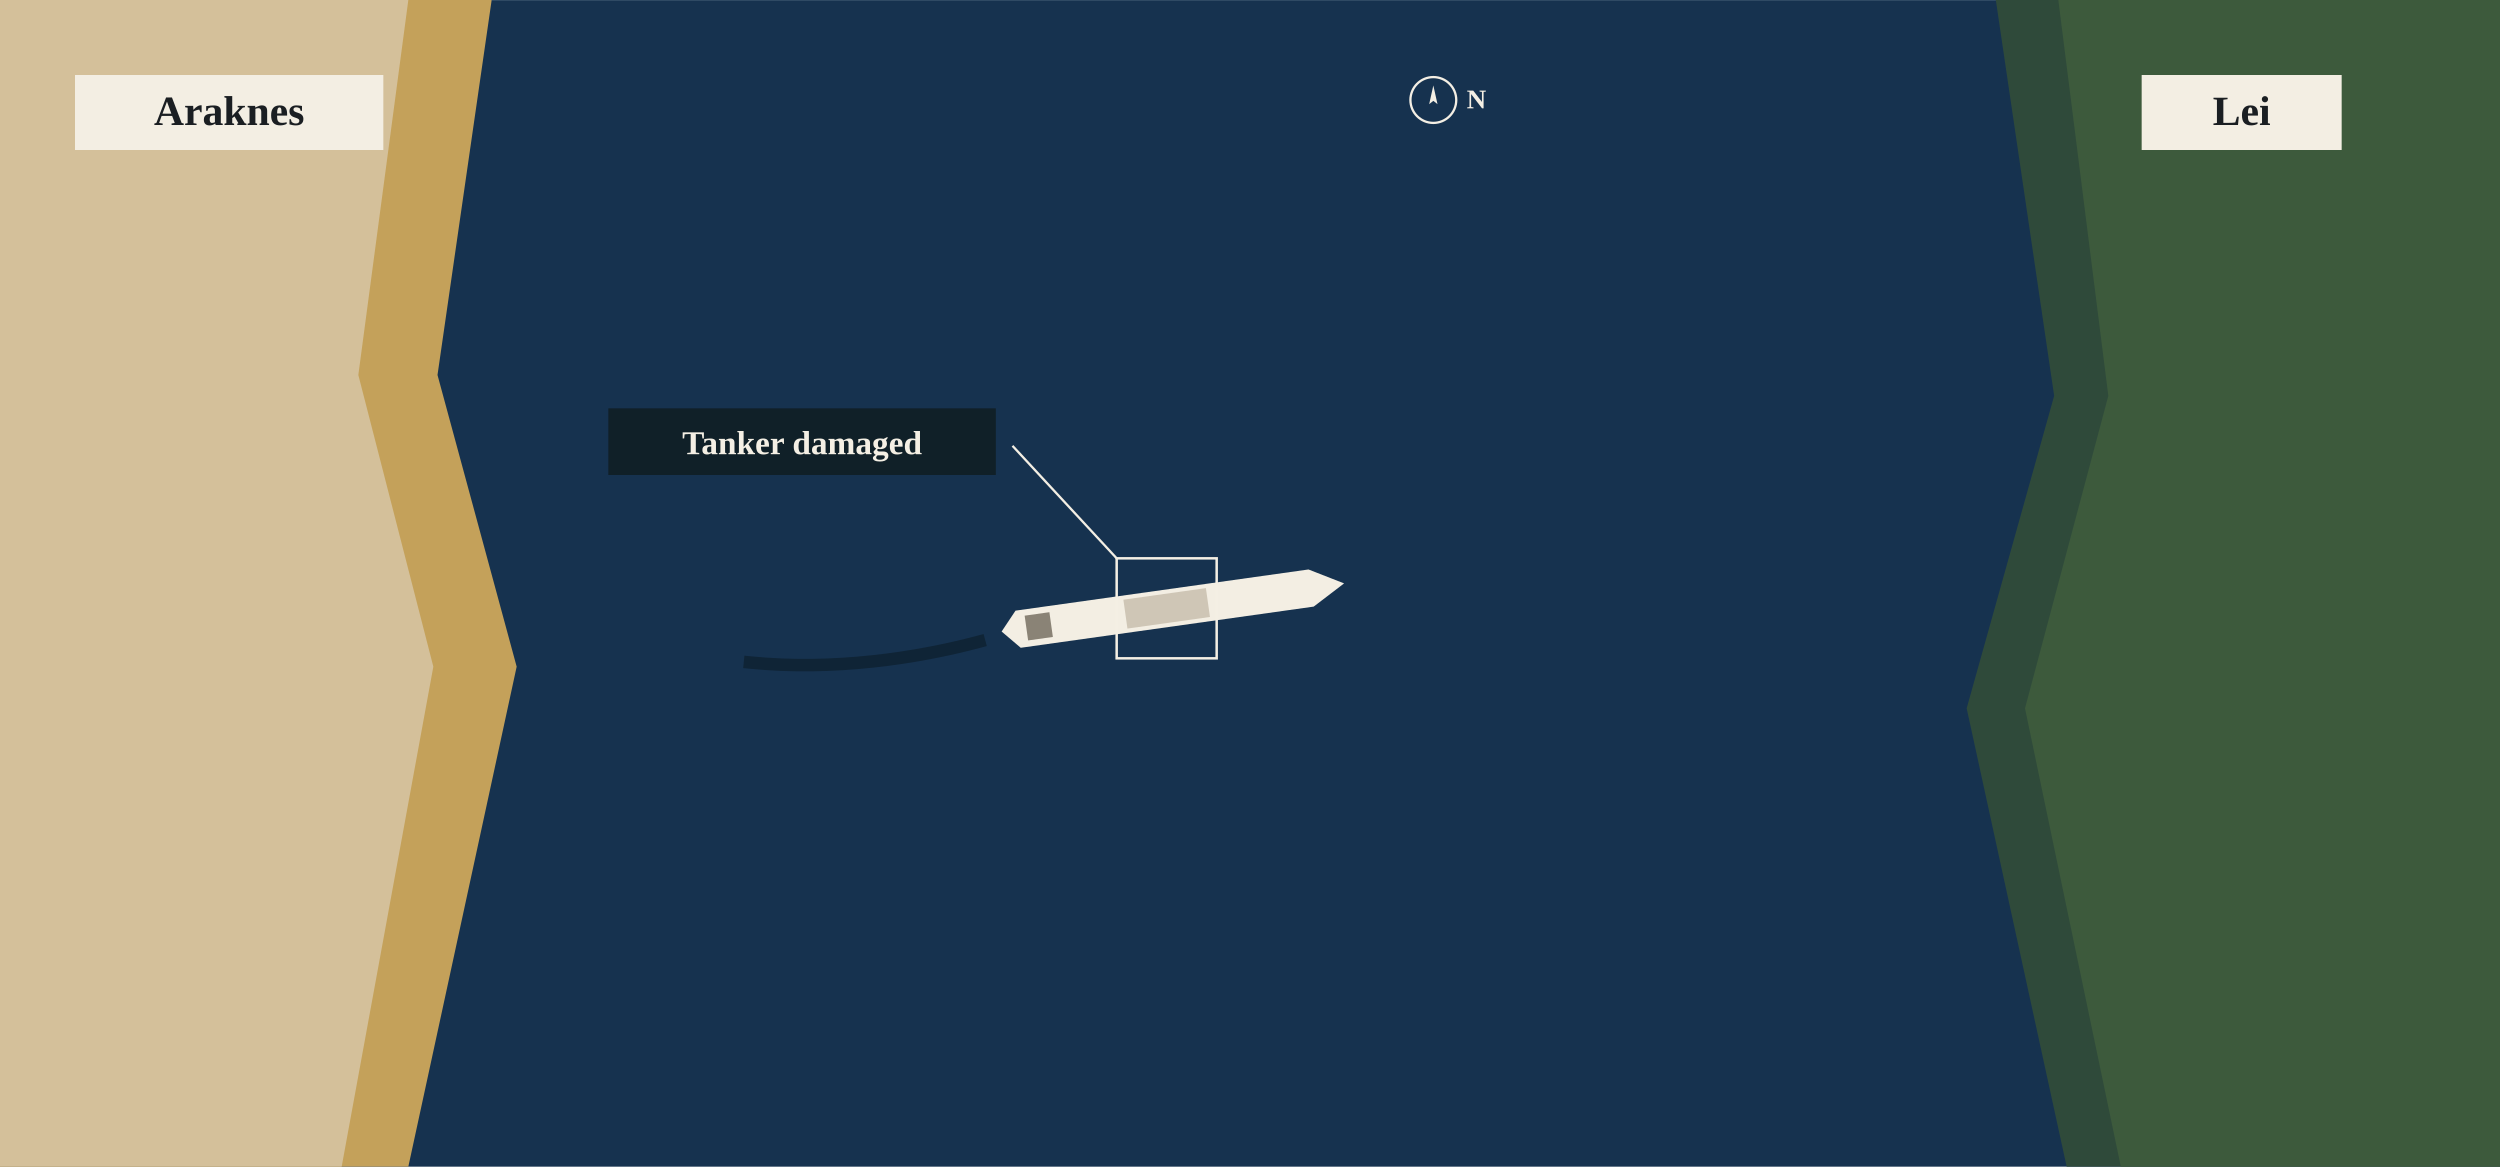
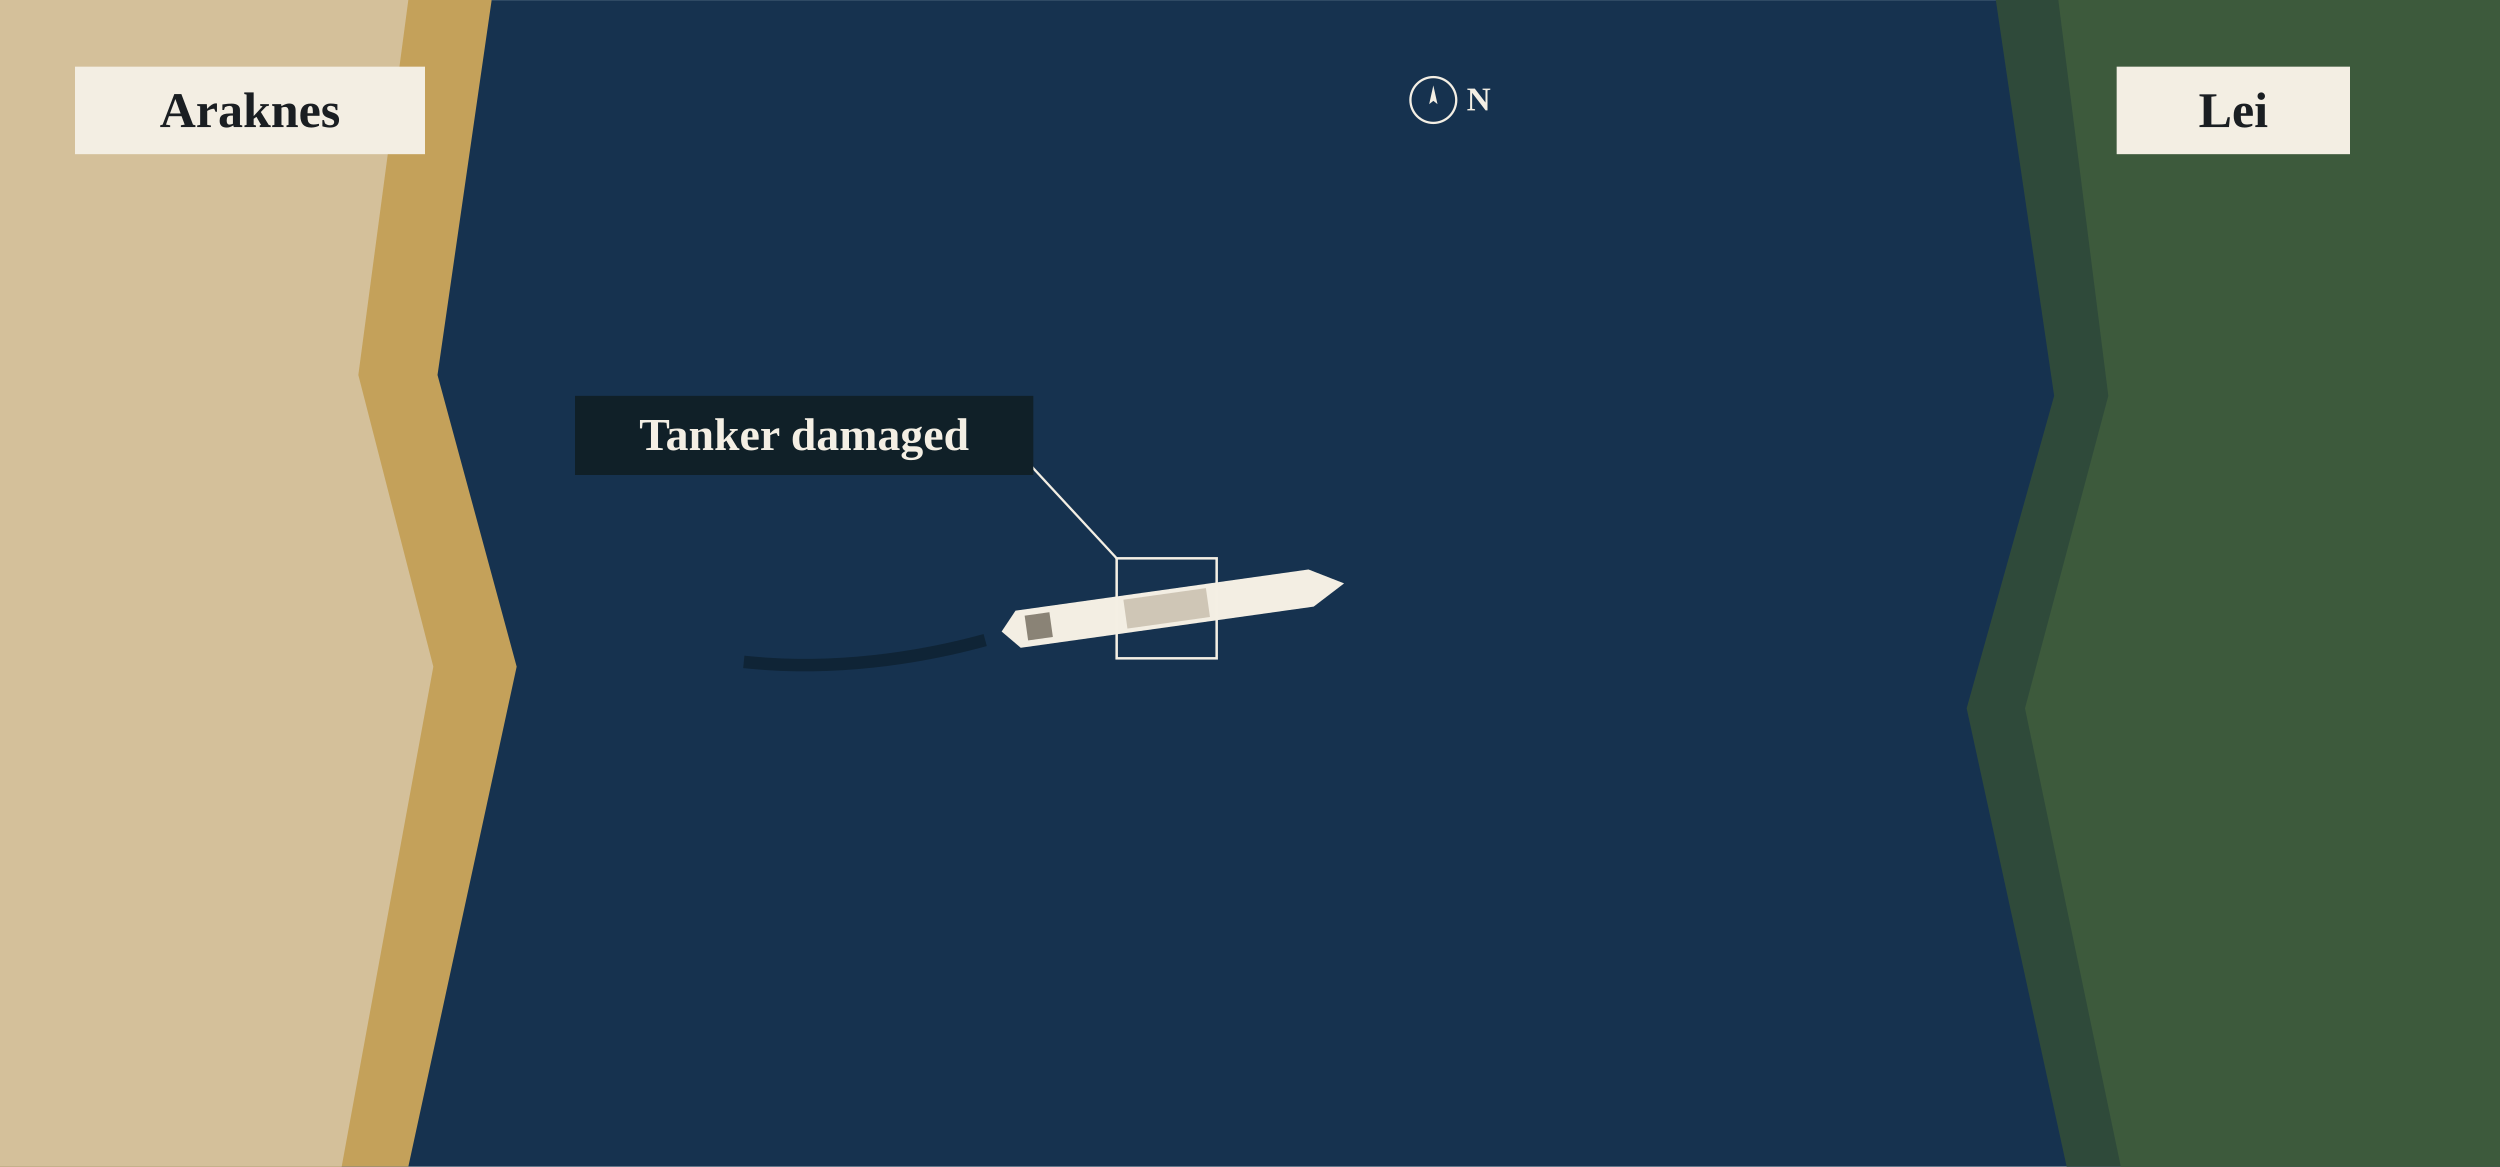
<svg xmlns="http://www.w3.org/2000/svg" viewBox="0 0 1200 560">
  <style>
  .sat-layer { display: none; }
  svg[data-beat="route"] .b-route,
  svg[data-beat="advice"] .b-route,
  svg[data-beat="advice"] .b-advice,
  svg[data-beat="upgrade"] .b-upgrade,
  svg[data-beat="second"] .b-second,
  svg[data-beat="second"] .b-read,
  svg[data-beat="acts"] .b-second,
  svg[data-beat="acts"] .b-acts,
  svg[data-beat="lei"] .b-second,
  svg[data-beat="lei"] .b-acts,
  svg[data-beat="lei"] .b-lei { display: inline; }
+   @media (prefers-reduced-motion: reduce) {
+     .sat-motion { display: none !important; }
+   }
</style>
  <defs>
    <symbol id="hull-tanker" overflow="visible">
      <path d="M-72,-9 L70,-9 L86,0 L70,9 L-72,9 L-80,0 Z" fill="#f3eee3" />
      <rect x="-20" y="-7" width="40" height="14" fill="#cfc6b6" />
      <rect x="-68" y="-6" width="12" height="12" fill="#8a8376" />
    </symbol>
    <symbol id="hull-merchant" overflow="visible">
      <path d="M-42,-7 L40,-7 L50,0 L40,7 L-42,7 L-48,0 Z" fill="#efe9dc" />
      <rect x="4" y="-5" width="16" height="10" fill="#c8c0b0" />
    </symbol>
    <symbol id="hull-navy" overflow="visible">
      <path d="M-48,-6 L46,-6 L56,0 L46,6 L-48,6 L-54,0 Z" fill="#e4e8ec" />
      <rect x="10" y="-4" width="16" height="8" fill="#1c2430" />
      <rect x="32" y="-2" width="4" height="4" fill="#7a2e2b" />
    </symbol>
  </defs>
  <rect width="1200" height="560" fill="#16324f" />
  <path d="M0 0 H236 L210 180 L248 320 L196 560 H0 Z" fill="#c4a15a" />
  <path d="M0 0 H196 L172 180 L208 320 L164 560 H0 Z" fill="#d4c09a" />
  <path d="M1200 0 H958 L986 190 L944 340 L992 560 H1200 Z" fill="#2f4a3a" />
  <path d="M1200 0 H988 L1012 190 L972 340 L1018 560 H1200 Z" fill="#3d5a3c" />
  <path d="M236 0 L958 0" stroke="#8aa0ad" stroke-width="0.6" opacity="0.35" />
-   <g transform="translate(688,48)" fill="none" stroke="#f4efe4" font-family="Source Sans 3, Liberation Sans, sans-serif" font-size="13" font-weight="700">
+   <g transform="translate(688,48)" fill="none" stroke="#f4efe4" font-family="Source Sans 3, Liberation Sans, sans-serif" font-size="16" font-weight="700">
    <circle cx="0" cy="0" r="11" stroke-width="1.1" />
    <path d="M0,-7 L2,2 L0,0.4 L-2,2 Z" fill="#f4efe4" stroke="none" />
-     <text x="16" y="4" fill="#f4efe4" stroke="none">N</text>
+     <text x="16" y="5" fill="#f4efe4" stroke="none">N</text>
  </g>
  <path d="M360,318 C400,322 440,316 470,308" fill="none" stroke="#0f2436" stroke-width="6" stroke-linecap="square" />
  <use href="#hull-tanker" transform="translate(560,292) rotate(-8)" />
  <rect x="536" y="268" width="48" height="48" fill="none" stroke="#f4efe4" stroke-width="1.2" />
  <line x1="536" y1="268" x2="486" y2="214" stroke="#f4efe4" stroke-width="1.1" />
  <g font-family="Source Sans 3, Liberation Sans, sans-serif" font-weight="700">
-     <rect x="36" y="36" width="148" height="36" fill="#f3eee3" />
-     <text x="110" y="60" text-anchor="middle" fill="#1a1e22" font-size="20">Araknes</text>
-     <rect x="1028" y="36" width="96" height="36" fill="#f3eee3" />
-     <text x="1076" y="60" text-anchor="middle" fill="#1a1e22" font-size="20">Lei</text>
-     <rect x="292" y="196" width="186" height="32" fill="#102028" />
-     <text x="385" y="218" text-anchor="middle" fill="#f4efe4" font-size="16">Tanker damaged</text>
+     <rect x="36" y="32" width="168" height="42" fill="#f3eee3" />
+     <text x="120" y="61" text-anchor="middle" fill="#1a1e22" font-size="24">Araknes</text>
+     <rect x="1016" y="32" width="112" height="42" fill="#f3eee3" />
+     <text x="1072" y="61" text-anchor="middle" fill="#1a1e22" font-size="24">Lei</text>
+     <rect x="276" y="190" width="220" height="38" fill="#102028" />
+     <text x="386" y="216" text-anchor="middle" fill="#f4efe4" font-size="22">Tanker damaged</text>
  </g>
  <g class="sat-layer b-route" font-family="Source Sans 3, Liberation Sans, sans-serif" font-weight="700">
-     <rect x="292" y="408" width="520" height="72" fill="#102028" />
-     <text x="310" y="438" fill="#f4efe4" font-size="17">Araknes says Lei meant to disrupt trade</text>
-     <text x="310" y="464" fill="#f4efe4" font-size="17">Lei says an old mine, or a breakdown</text>
+     <rect x="276" y="400" width="600" height="84" fill="#102028" />
+     <text x="296" y="434" fill="#f4efe4" font-size="21">Araknes says Lei meant to disrupt trade</text>
+     <text x="296" y="464" fill="#f4efe4" font-size="21">Lei says an old mine, or a breakdown</text>
  </g>
  <g class="sat-layer b-advice" font-family="Source Sans 3, Liberation Sans, sans-serif" font-weight="700">
    <circle cx="430" cy="150" r="10" fill="none" stroke="#f4efe4" stroke-width="1.4" />
+     <circle cx="430" cy="150" r="14" fill="none" stroke="#f4efe4" stroke-width="1.15" class="sat-motion">
+       <animate attributeName="r" values="14;46" dur="3.6s" repeatCount="indefinite" />
+       <animate attributeName="opacity" values="0.75;0" dur="3.6s" repeatCount="indefinite" />
+     </circle>
    <line x1="440" y1="158" x2="520" y2="250" stroke="#f4efe4" stroke-width="1.1" stroke-dasharray="3 5" />
-     <rect x="330" y="78" width="186" height="32" fill="#102028" />
-     <text x="423" y="100" text-anchor="middle" fill="#f4efe4" font-size="16">Asking ORACLE</text>
+     <rect x="318" y="72" width="224" height="38" fill="#102028" />
+     <text x="430" y="98" text-anchor="middle" fill="#f4efe4" font-size="21">Asking ORACLE</text>
  </g>
  <g class="sat-layer b-upgrade" font-family="Source Sans 3, Liberation Sans, sans-serif" font-weight="700">
    <g fill="none" stroke="#d9c7a2" stroke-width="1.3">
      <circle cx="470" cy="168" r="14" />
      <circle cx="700" cy="210" r="14" />
      <circle cx="620" cy="430" r="14" />
    </g>
-     <rect x="500" y="72" width="168" height="32" fill="#102028" />
-     <text x="584" y="94" text-anchor="middle" fill="#f4efe4" font-size="16">On the watch</text>
+     <g fill="none" stroke="#d9c7a2" stroke-width="1.1" class="sat-motion">
+       <circle cx="470" cy="168" r="16">
+         <animate attributeName="r" values="16;40" dur="4.4s" repeatCount="indefinite" />
+         <animate attributeName="opacity" values="0.7;0" dur="4.4s" repeatCount="indefinite" />
+       </circle>
+       <circle cx="700" cy="210" r="16">
+         <animate attributeName="r" values="16;40" dur="4.4s" begin="1.4s" repeatCount="indefinite" />
+         <animate attributeName="opacity" values="0.7;0" dur="4.4s" begin="1.4s" repeatCount="indefinite" />
+       </circle>
+       <circle cx="620" cy="430" r="16">
+         <animate attributeName="r" values="16;40" dur="4.4s" begin="2.8s" repeatCount="indefinite" />
+         <animate attributeName="opacity" values="0.7;0" dur="4.4s" begin="2.8s" repeatCount="indefinite" />
+       </circle>
+     </g>
+     <rect x="488" y="66" width="196" height="38" fill="#102028" />
+     <text x="586" y="92" text-anchor="middle" fill="#f4efe4" font-size="21">On the watch</text>
  </g>
  <g class="sat-layer b-second">
    <use href="#hull-merchant" transform="translate(820,168) rotate(-6)" />
    <rect x="798" y="146" width="44" height="44" fill="none" stroke="#f4efe4" stroke-width="1.1" stroke-dasharray="3 3" />
+     <circle cx="820" cy="168" r="22" fill="none" stroke="#f4efe4" stroke-width="1" class="sat-motion">
+       <animate attributeName="r" values="22;40" dur="3.2s" repeatCount="indefinite" />
+       <animate attributeName="opacity" values="0.7;0" dur="3.2s" repeatCount="indefinite" />
+     </circle>
    <line x1="798" y1="146" x2="730" y2="112" stroke="#f4efe4" stroke-width="1.1" />
    <g font-family="Source Sans 3, Liberation Sans, sans-serif" font-weight="700">
-       <rect x="560" y="78" width="150" height="32" fill="#102028" />
-       <text x="635" y="100" text-anchor="middle" fill="#f4efe4" font-size="16">No contact</text>
+       <rect x="548" y="72" width="176" height="38" fill="#102028" />
+       <text x="636" y="98" text-anchor="middle" fill="#f4efe4" font-size="21">No contact</text>
    </g>
  </g>
  <g class="sat-layer b-read" font-family="Source Sans 3, Liberation Sans, sans-serif" font-weight="700">
-     <rect x="292" y="408" width="320" height="66" fill="#102028" />
-     <text x="308" y="436" fill="#d9c7a2" font-size="15">ORACLE 62%</text>
-     <text x="308" y="460" fill="#f4efe4" font-size="17">Lei may target shipping</text>
+     <rect x="276" y="400" width="380" height="78" fill="#102028" />
+     <text x="296" y="432" fill="#d9c7a2" font-size="20">ORACLE 62%</text>
+     <text x="296" y="460" fill="#f4efe4" font-size="21">Lei may target shipping</text>
  </g>
  <g class="sat-layer b-acts" font-family="Source Sans 3, Liberation Sans, sans-serif" font-weight="700">
    <path d="M430,250 A70,70 0 0 1 500,190" fill="none" stroke="#f4efe4" stroke-width="1.3" />
-     <rect x="250" y="128" width="112" height="28" fill="#102028" />
-     <text x="306" y="148" text-anchor="middle" fill="#f4efe4" font-size="15">Warning</text>
-     <path d="M430,430 C500,410 560,392 630,378" fill="none" stroke="#f4efe4" stroke-width="1.2" stroke-dasharray="5 6" />
+     <path d="M414,262 A96,96 0 0 1 514,174" fill="none" stroke="#f4efe4" stroke-width="1.05" opacity="0.75" class="sat-motion">
+       <animate attributeName="opacity" values="0.2;0.85;0.2" dur="3.4s" repeatCount="indefinite" />
+     </path>
+     <rect x="236" y="122" width="140" height="34" fill="#102028" />
+     <text x="306" y="146" text-anchor="middle" fill="#f4efe4" font-size="20">Warning</text>
+     <path d="M430,430 C500,410 560,392 630,378" fill="none" stroke="#f4efe4" stroke-width="1.2" stroke-dasharray="5 6" class="sat-motion">
+       <animate attributeName="stroke-dashoffset" values="22;0" dur="5.5s" repeatCount="indefinite" />
+     </path>
    <use href="#hull-navy" transform="translate(640,372) rotate(-6)" />
-     <rect x="360" y="468" width="102" height="28" fill="#102028" />
-     <text x="411" y="488" text-anchor="middle" fill="#f4efe4" font-size="15">Patrols</text>
+     <rect x="348" y="464" width="126" height="34" fill="#102028" />
+     <text x="411" y="488" text-anchor="middle" fill="#f4efe4" font-size="20">Patrols</text>
    <use href="#hull-merchant" transform="translate(760,470) rotate(6) scale(0.9)" />
    <rect x="736" y="446" width="48" height="48" fill="none" stroke="#f4efe4" stroke-width="1.1" />
-     <rect x="800" y="430" width="128" height="28" fill="#102028" />
-     <text x="864" y="450" text-anchor="middle" fill="#f4efe4" font-size="15">Inspection</text>
-     <rect x="990" y="168" width="156" height="28" fill="#f3eee3" />
-     <text x="1068" y="188" text-anchor="middle" fill="#1a1e22" font-size="15">Talks frozen</text>
+     <rect x="792" y="424" width="152" height="34" fill="#102028" />
+     <text x="868" y="448" text-anchor="middle" fill="#f4efe4" font-size="20">Inspection</text>
+     <rect x="978" y="162" width="180" height="34" fill="#f3eee3" />
+     <text x="1068" y="186" text-anchor="middle" fill="#1a1e22" font-size="20">Talks frozen</text>
  </g>
  <g class="sat-layer b-lei" font-family="Source Sans 3, Liberation Sans, sans-serif" font-weight="700">
-     <path d="M900,118 C860,126 830,136 800,148" fill="none" stroke="#f4efe4" stroke-width="1.2" stroke-dasharray="5 6" />
-     <path d="M760,520 C710,508 660,494 620,482" fill="none" stroke="#f4efe4" stroke-width="1.2" stroke-dasharray="5 6" />
+     <path d="M900,118 C860,126 830,136 800,148" fill="none" stroke="#f4efe4" stroke-width="1.2" stroke-dasharray="5 6" class="sat-motion">
+       <animate attributeName="stroke-dashoffset" values="22;0" dur="6s" repeatCount="indefinite" />
+     </path>
+     <path d="M760,520 C710,508 660,494 620,482" fill="none" stroke="#f4efe4" stroke-width="1.2" stroke-dasharray="5 6" class="sat-motion">
+       <animate attributeName="stroke-dashoffset" values="22;0" dur="6.5s" repeatCount="indefinite" />
+     </path>
    <use href="#hull-navy" transform="translate(790,150) rotate(168)" />
    <use href="#hull-navy" transform="translate(610,478) rotate(200)" />
-     <rect x="968" y="248" width="186" height="28" fill="#f3eee3" />
-     <text x="1061" y="268" text-anchor="middle" fill="#1a1e22" font-size="15">Lei naval forces</text>
+     <rect x="948" y="242" width="220" height="34" fill="#f3eee3" />
+     <text x="1058" y="266" text-anchor="middle" fill="#1a1e22" font-size="20">Lei naval forces</text>
  </g>
</svg>
